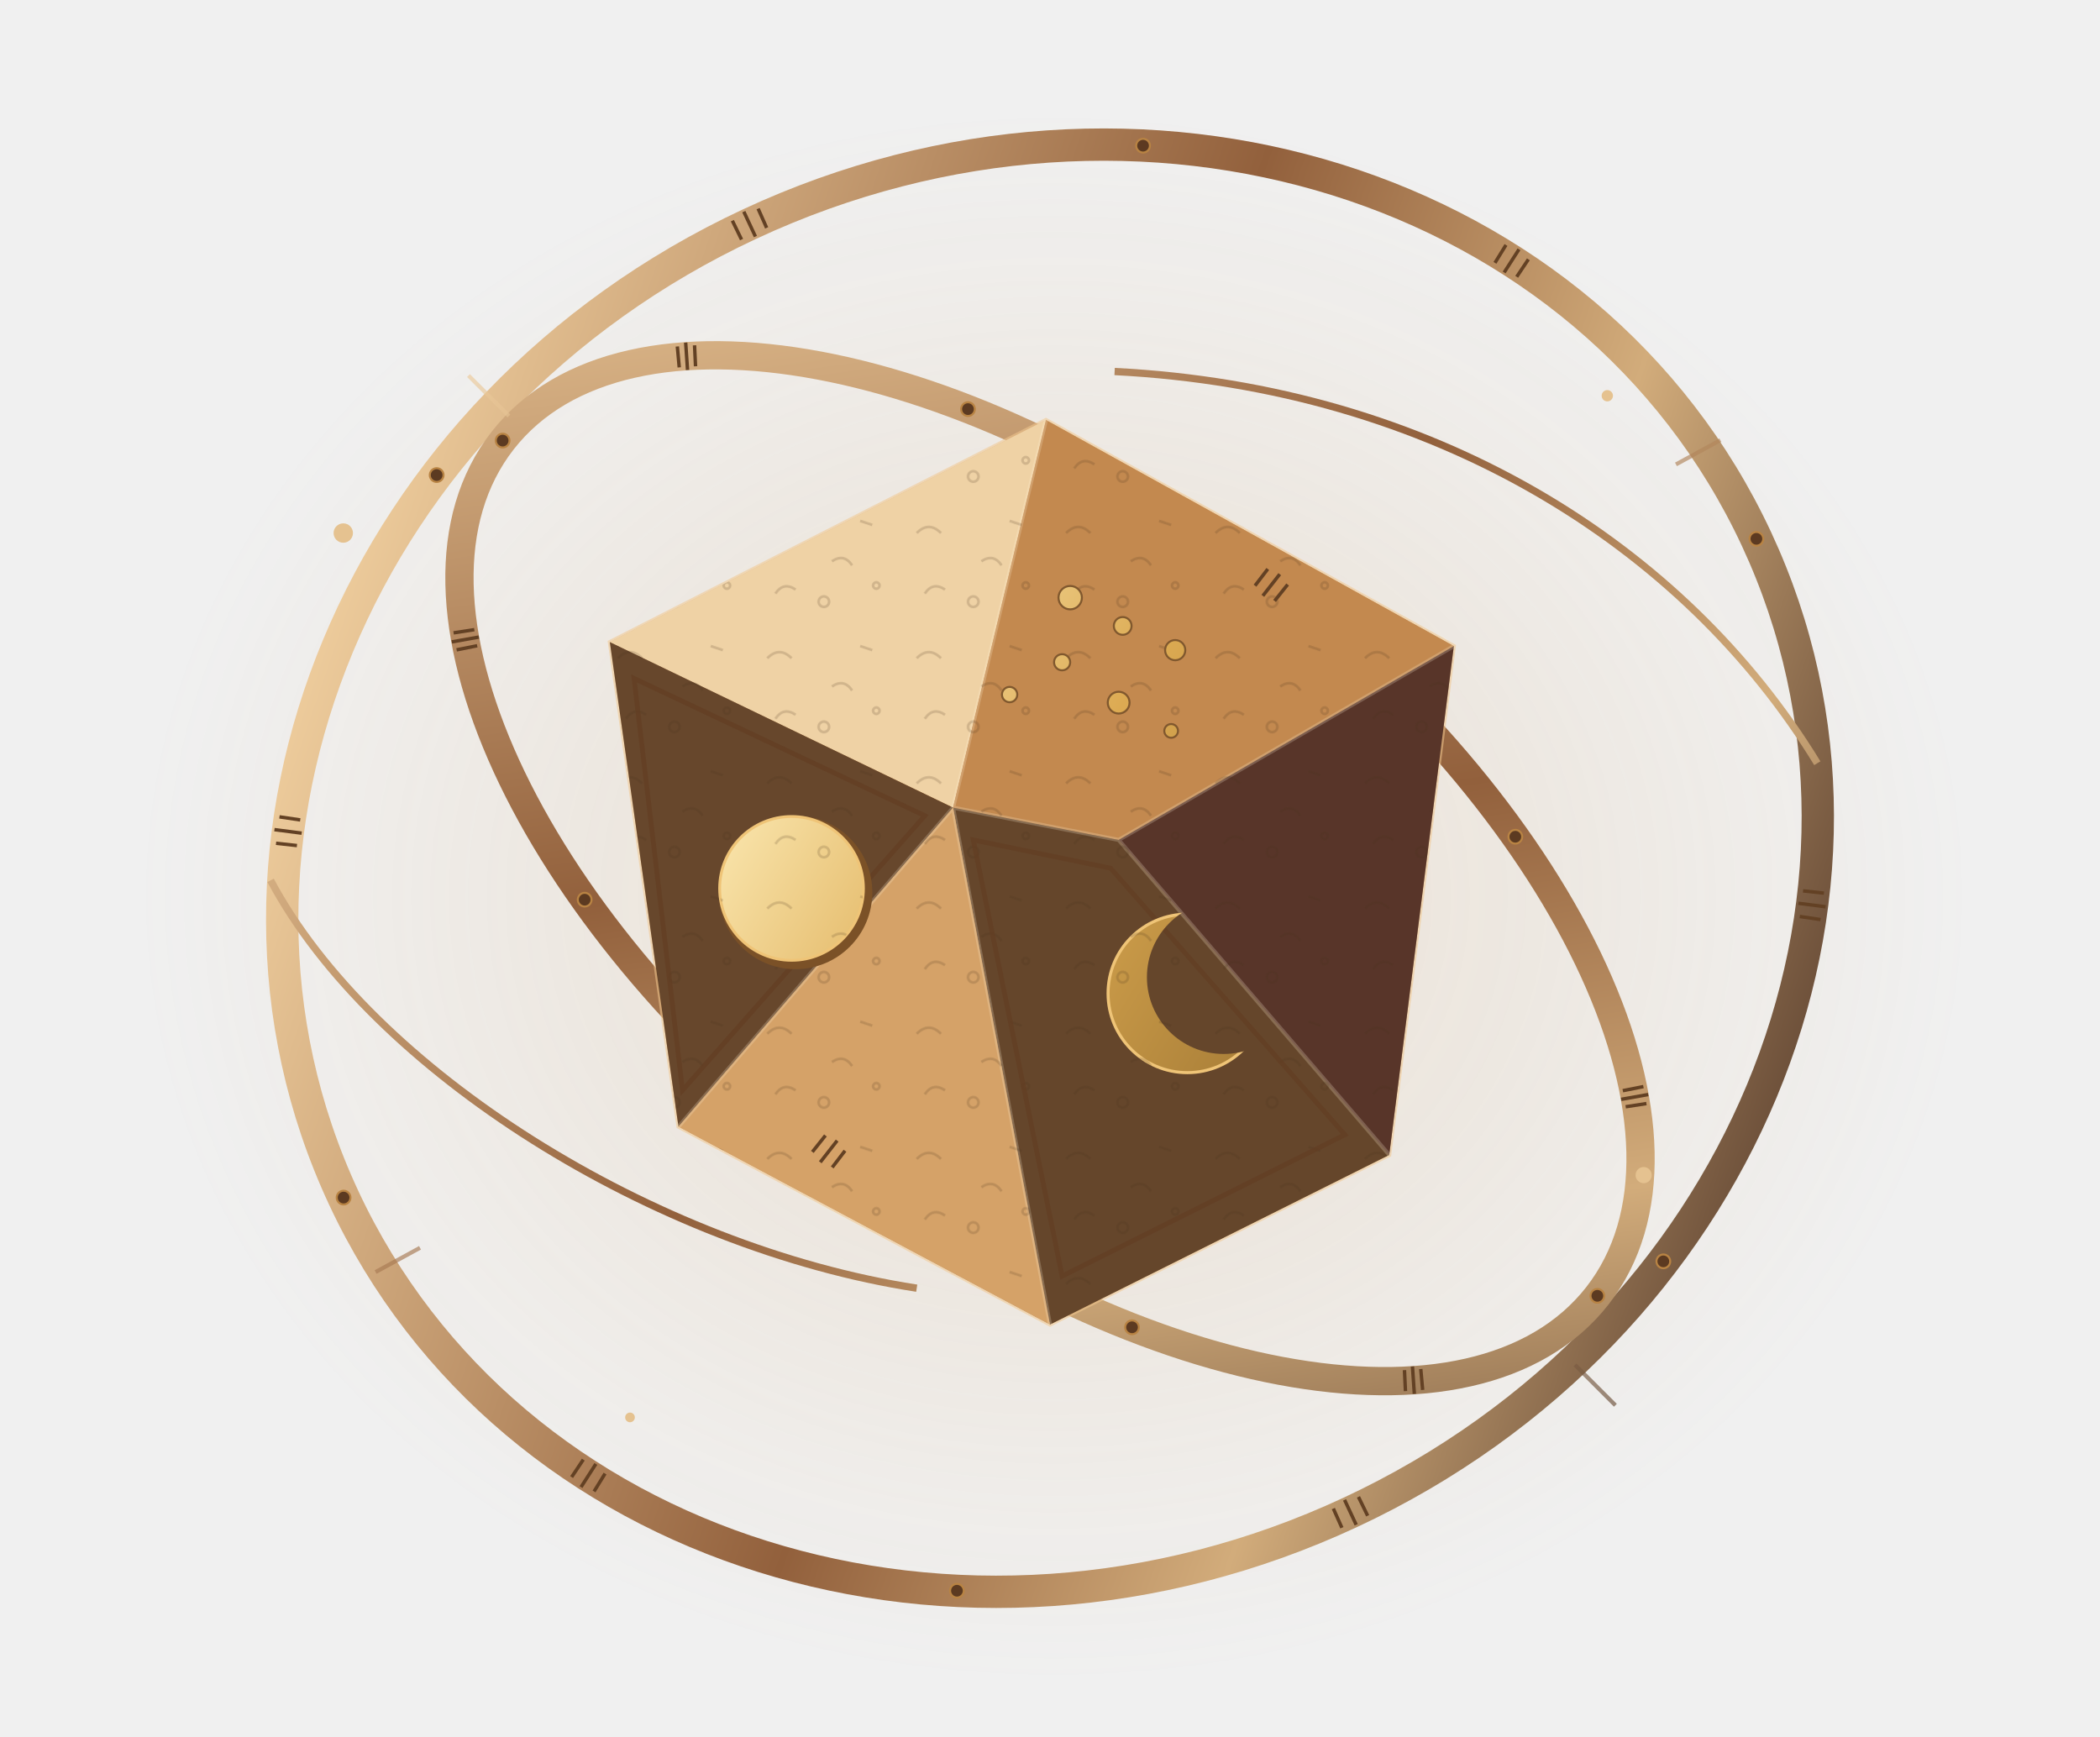
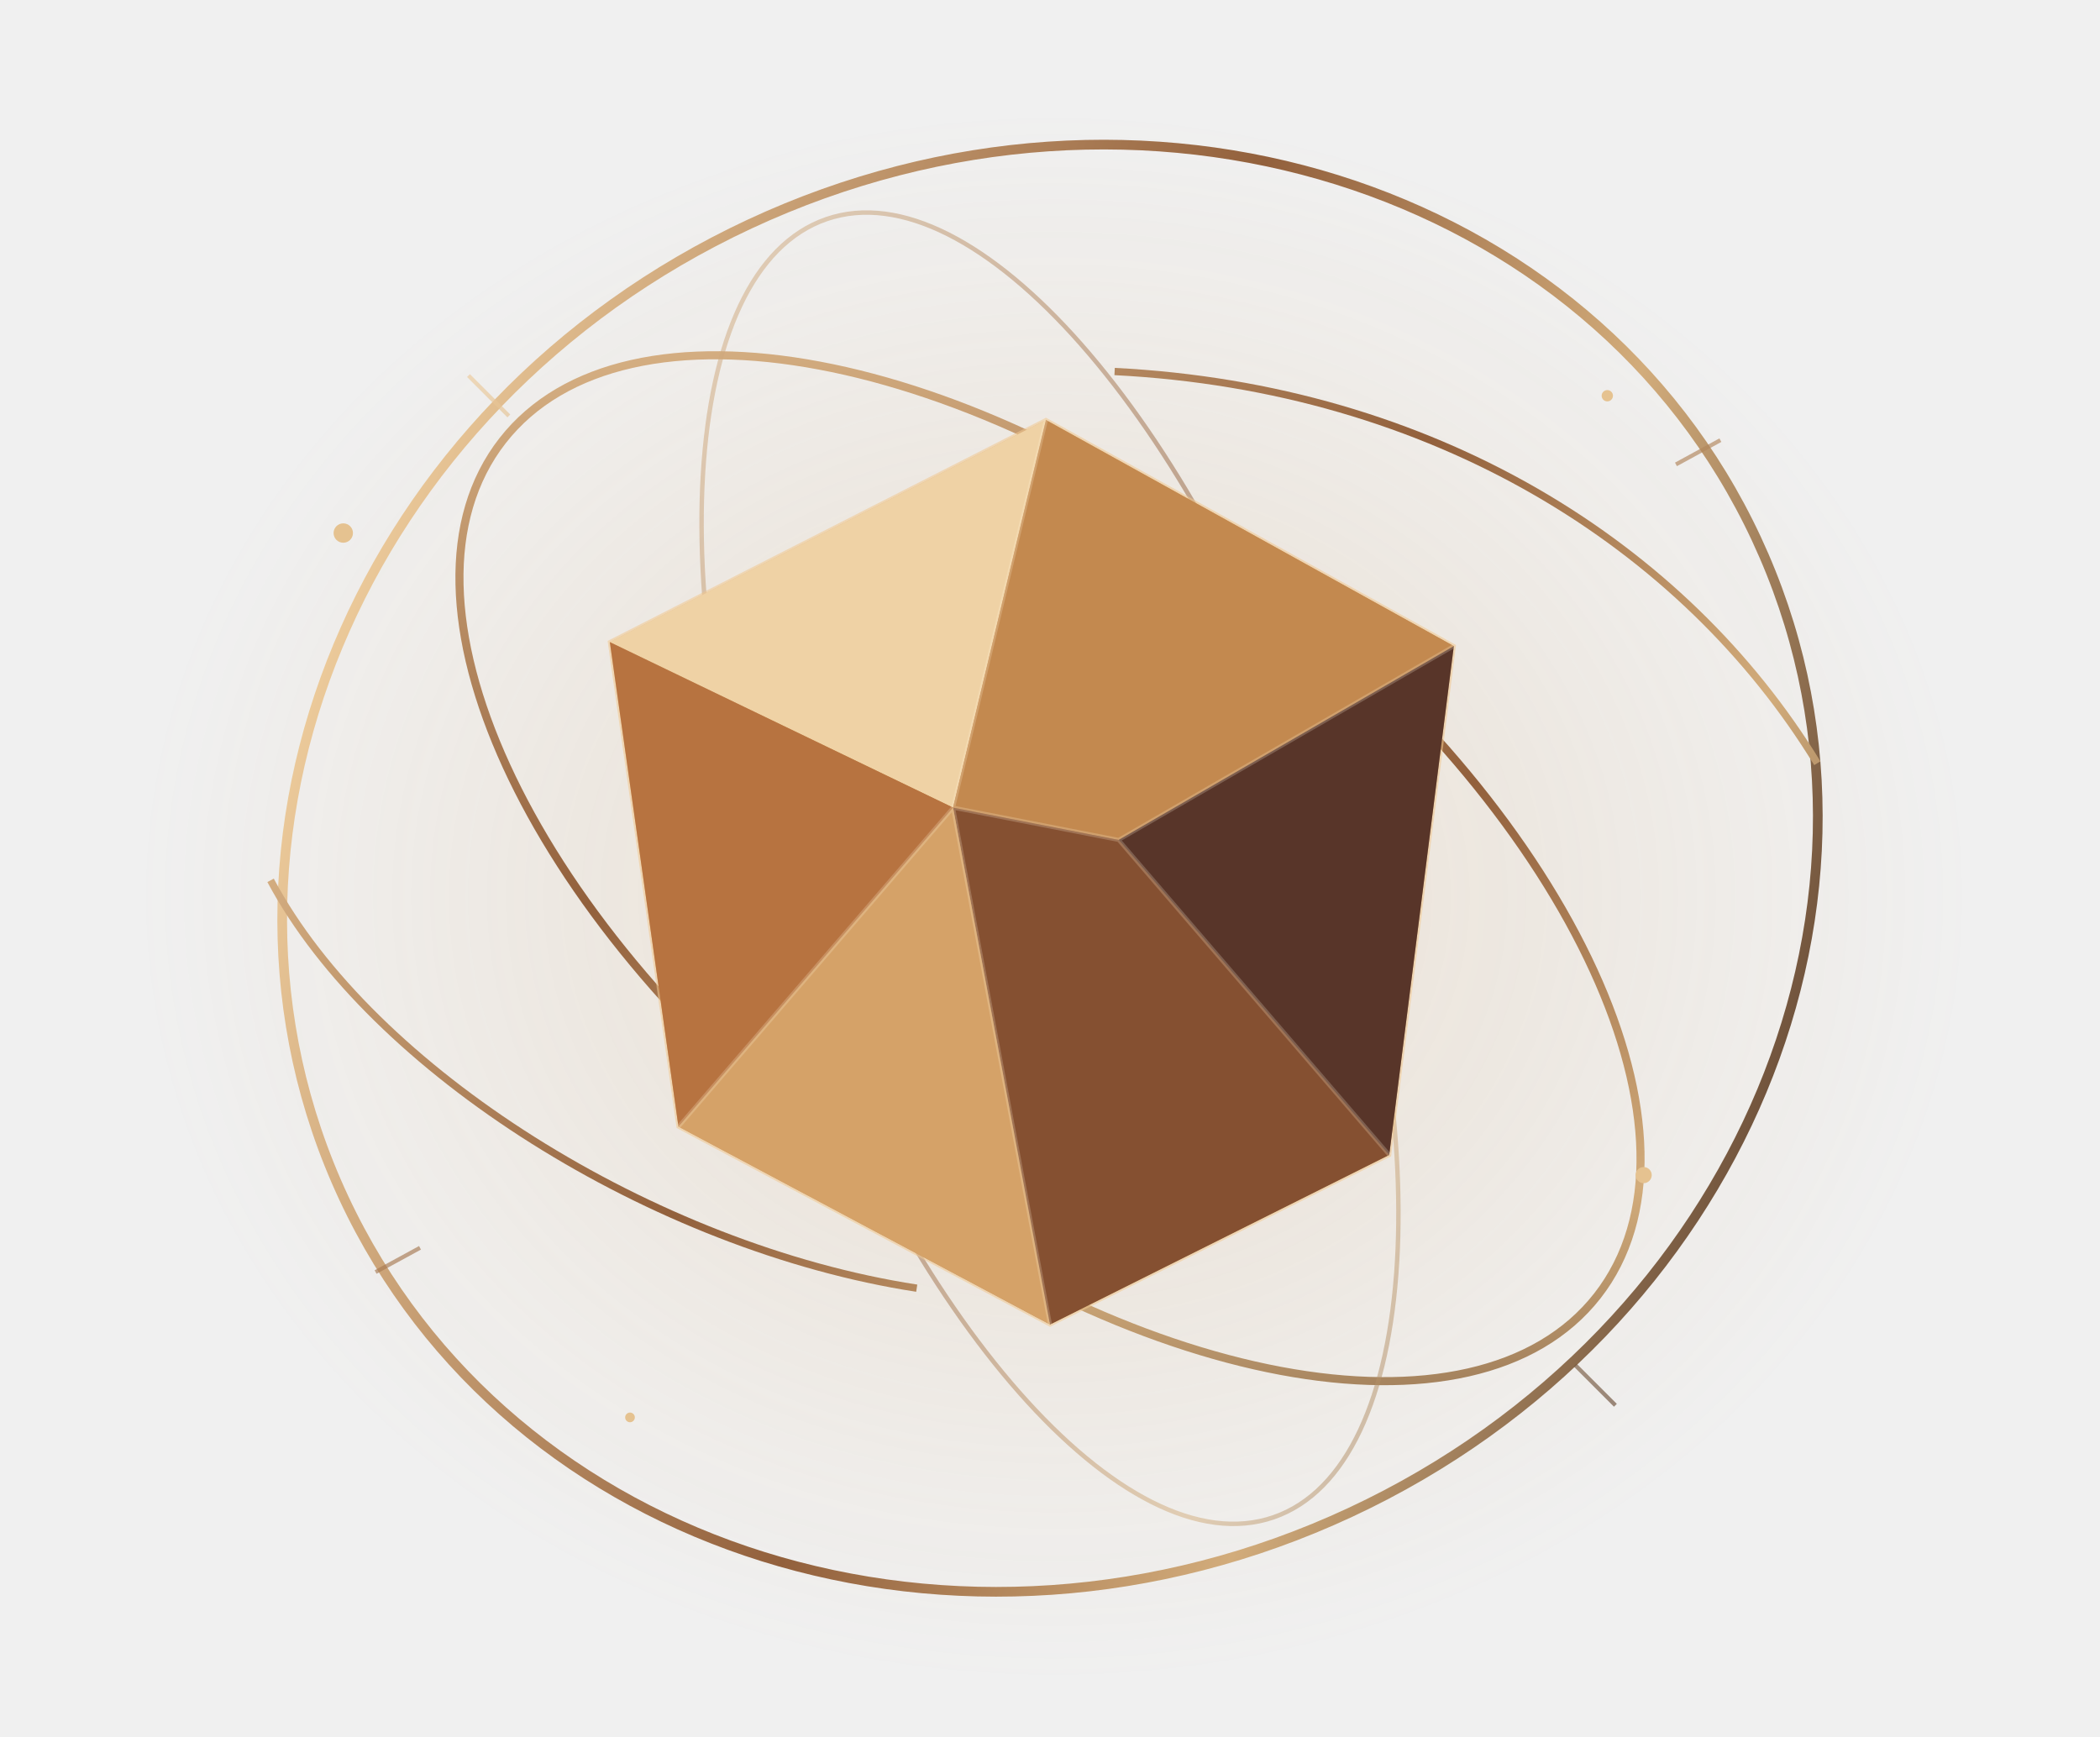
<svg xmlns="http://www.w3.org/2000/svg" viewBox="0 0 520 430" fill="none">
  <defs>
    <linearGradient id="metal" x1="115" y1="84" x2="362" y2="356" gradientUnits="userSpaceOnUse">
      <stop stop-color="#fbe8c9" />
      <stop offset=".42" stop-color="#ca8a47" />
      <stop offset="1" stop-color="#4b2a20" />
    </linearGradient>
    <linearGradient id="orbit" x1="120" y1="60" x2="422" y2="352" gradientUnits="userSpaceOnUse">
      <stop stop-color="#f6d6a5" />
      <stop offset=".48" stop-color="#92603c" />
      <stop offset=".73" stop-color="#d2ac7b" />
      <stop offset="1" stop-color="#563b2b" />
    </linearGradient>
    <radialGradient id="halo">
      <stop stop-color="#d39a51" stop-opacity=".19" />
      <stop offset="1" stop-color="#d39a51" stop-opacity="0" />
    </radialGradient>
-     <linearGradient id="inlay" x1="173" y1="188" x2="329" y2="284" gradientUnits="userSpaceOnUse">
-       <stop stop-color="#fff0bd" />
-       <stop offset=".45" stop-color="#dcaa52" />
-       <stop offset="1" stop-color="#98702f" />
-     </linearGradient>
-     <clipPath id="body">
-       <path d="M259 104l101 56-16 126-84 42-92-49-17-120 108-55Z" />
-     </clipPath>
-     <pattern id="worked-metal" width="37" height="31" patternUnits="userSpaceOnUse">
-       <g fill="none" stroke="#4d3321" stroke-opacity=".18" stroke-width=".65">
-         <path d="M5 8q3-3 6 0m10 7q3-2 5 1M7 23q2-3 5-1m16-17 3 1" />
-         <circle cx="19" cy="25" r="1.3" />
-         <circle cx="32" cy="21" r=".8" />
-       </g>
-     </pattern>
-     <mask id="moon" maskUnits="userSpaceOnUse" x="269" y="216" width="59" height="55">
-       <circle cx="294" cy="246" r="20" fill="#fff" />
-       <circle cx="303" cy="242" r="19" fill="#000" />
-     </mask>
  </defs>
  <ellipse cx="261" cy="222" rx="225" ry="195" fill="url(#halo)" />
  <g stroke="url(#orbit)">
-     <ellipse cx="260" cy="215" rx="193" ry="176" transform="rotate(-25 260 215)" stroke-width="8" />
-     <ellipse cx="260" cy="215" rx="172" ry="89" transform="rotate(38 260 215)" stroke-width="7" />
+     <ellipse cx="260" cy="215" rx="193" ry="176" transform="rotate(-25 260 215)" stroke-width="2.4" />
+     <ellipse cx="260" cy="215" rx="172" ry="89" transform="rotate(38 260 215)" stroke-width="2" />
+     <ellipse cx="260" cy="215" rx="70" ry="170" transform="rotate(-19 260 215)" stroke-width="1.1" opacity=".5" />
    <path d="M116 93l10 10m264 235l10 10M93 315l11-6m311-194l11-6" opacity=".65" />
  </g>
  <path d="M259 104l101 56-16 126-84 42-92-49-17-120 108-55Z" fill="url(#metal)" stroke="#f0c68f" stroke-opacity=".55" />
  <path d="m259 104-23 96-85-41 108-55Z" fill="#efd2a5" />
  <path d="m259 104 101 56-83 48-41-8 23-96Z" fill="#c3894f" />
-   <path d="m151 159 85 41-68 79-17-120Z" fill="#67472c" />
-   <path d="m236 200 41 8 67 78-84 42-24-128Z" fill="#65462b" />
+   <path d="m151 159 85 41-68 79-17-120Z" fill="#b77340" />
+   <path d="m236 200 41 8 67 78-84 42-24-128Z" fill="#855031" />
  <path d="m236 200 24 128-92-49 68-79Z" fill="#d5a268" />
  <path d="m277 208 83-48-16 126-67-78Z" fill="#583529" />
  <path d="m259 104-23 96 41 8 83-48m-124 40-68 79m68-79 24 128m17-120 67 78" stroke="#fff1d7" stroke-opacity=".22" />
-   <g clip-path="url(#body)">
-     <path d="M259 104l101 56-16 126-84 42-92-49-17-120 108-55Z" fill="url(#worked-metal)" />
-   </g>
-   <g fill="none" stroke="#633e23" stroke-width="1.2" stroke-opacity=".7">
-     <path d="m157 168 72 34-60 68Zm84 40 34 7 58 66-70 35Z" />
-   </g>
-   <g>
-     <circle cx="197" cy="221" r="19" fill="#7b5127" />
-     <circle cx="196" cy="220" r="17.8" fill="url(#inlay)" stroke="#efc477" stroke-width=".7" />
-     <circle cx="196" cy="220" r="17.8" fill="url(#worked-metal)" />
-   </g>
-   <g mask="url(#moon)">
-     <circle cx="294" cy="246" r="20" fill="url(#inlay)" stroke="#efc477" stroke-width="1.5" />
-     <circle cx="294" cy="246" r="20" fill="url(#worked-metal)" />
-   </g>
-   <g fill="url(#inlay)" stroke="#80582e" stroke-width=".5">
-     <circle cx="265" cy="148" r="2.9" />
-     <circle cx="278" cy="155" r="2.2" />
-     <circle cx="291" cy="161" r="2.5" />
-     <circle cx="263" cy="164" r="2" />
-     <circle cx="277" cy="174" r="2.7" />
-     <circle cx="250" cy="172" r="1.9" />
-     <circle cx="290" cy="181" r="1.7" />
-   </g>
  <g stroke="url(#orbit)" stroke-width="1.8">
    <path d="M67 218c25 47 95 91 160 101m49-227c79 4 141 43 174 97" />
-   </g>
-   <g transform="rotate(-25 260 215)">
-     <circle cx="453.00" cy="215.00" r="1.7" fill="#5c3a21" stroke="#b88343" stroke-width=".5" />
-     <path d="M426.63 298.89L431.08 301.59" stroke="#634124" stroke-width=".85" />
-     <path d="M424.27 301.18L430.02 304.82" stroke="#634124" stroke-width=".85" />
-     <path d="M423.21 304.30L427.55 307.16" stroke="#634124" stroke-width=".85" />
-     <circle cx="356.50" cy="367.42" r="1.7" fill="#5c3a21" stroke="#b88343" stroke-width=".5" />
-     <path d="M263.43 388.37L263.52 393.57" stroke="#634124" stroke-width=".85" />
-     <path d="M260.00 387.60L260.00 394.40" stroke="#634124" stroke-width=".85" />
-     <path d="M256.57 388.37L256.48 393.57" stroke="#634124" stroke-width=".85" />
-     <circle cx="163.50" cy="367.42" r="1.7" fill="#5c3a21" stroke="#b88343" stroke-width=".5" />
-     <path d="M96.79 304.30L92.45 307.16" stroke="#634124" stroke-width=".85" />
-     <path d="M95.73 301.18L89.98 304.82" stroke="#634124" stroke-width=".85" />
-     <path d="M93.37 298.89L88.92 301.59" stroke="#634124" stroke-width=".85" />
-     <circle cx="67.00" cy="215.00" r="1.7" fill="#5c3a21" stroke="#b88343" stroke-width=".5" />
-     <path d="M93.37 131.11L88.92 128.41" stroke="#634124" stroke-width=".85" />
-     <path d="M95.73 128.82L89.98 125.18" stroke="#634124" stroke-width=".85" />
-     <path d="M96.79 125.70L92.45 122.84" stroke="#634124" stroke-width=".85" />
-     <circle cx="163.50" cy="62.58" r="1.7" fill="#5c3a21" stroke="#b88343" stroke-width=".5" />
-     <path d="M256.57 41.63L256.48 36.43" stroke="#634124" stroke-width=".85" />
-     <path d="M260.00 42.40L260.00 35.60" stroke="#634124" stroke-width=".85" />
-     <path d="M263.43 41.63L263.52 36.43" stroke="#634124" stroke-width=".85" />
-     <circle cx="356.50" cy="62.58" r="1.7" fill="#5c3a21" stroke="#b88343" stroke-width=".5" />
-     <path d="M423.21 125.70L427.55 122.84" stroke="#634124" stroke-width=".85" />
-     <path d="M424.27 128.82L430.02 125.18" stroke="#634124" stroke-width=".85" />
-     <path d="M426.63 131.11L431.08 128.41" stroke="#634124" stroke-width=".85" />
-   </g>
-   <g transform="rotate(38 260 215)">
-     <circle cx="432.00" cy="215.00" r="1.7" fill="#5c3a21" stroke="#b88343" stroke-width=".5" />
-     <path d="M408.70 256.21L412.26 260.00" stroke="#634124" stroke-width=".85" />
-     <path d="M406.69 256.97L411.23 262.03" stroke="#634124" stroke-width=".85" />
-     <path d="M405.69 258.91L409.08 262.85" stroke="#634124" stroke-width=".85" />
-     <circle cx="346.00" cy="292.08" r="1.7" fill="#5c3a21" stroke="#b88343" stroke-width=".5" />
-     <path d="M263.07 301.39L263.12 306.59" stroke="#634124" stroke-width=".85" />
-     <path d="M260.00 300.60L260.00 307.40" stroke="#634124" stroke-width=".85" />
-     <path d="M256.93 301.39L256.88 306.59" stroke="#634124" stroke-width=".85" />
-     <circle cx="174.00" cy="292.08" r="1.7" fill="#5c3a21" stroke="#b88343" stroke-width=".5" />
-     <path d="M114.31 258.91L110.92 262.85" stroke="#634124" stroke-width=".85" />
-     <path d="M113.31 256.97L108.77 262.03" stroke="#634124" stroke-width=".85" />
-     <path d="M111.30 256.21L107.74 260.00" stroke="#634124" stroke-width=".85" />
-     <circle cx="88.00" cy="215.00" r="1.7" fill="#5c3a21" stroke="#b88343" stroke-width=".5" />
-     <path d="M111.30 173.79L107.74 170.00" stroke="#634124" stroke-width=".85" />
-     <path d="M113.31 173.03L108.77 167.97" stroke="#634124" stroke-width=".85" />
-     <path d="M114.31 171.09L110.92 167.15" stroke="#634124" stroke-width=".85" />
-     <circle cx="174.00" cy="137.92" r="1.7" fill="#5c3a21" stroke="#b88343" stroke-width=".5" />
-     <path d="M256.93 128.61L256.88 123.41" stroke="#634124" stroke-width=".85" />
-     <path d="M260.00 129.40L260.00 122.60" stroke="#634124" stroke-width=".85" />
-     <path d="M263.07 128.61L263.12 123.41" stroke="#634124" stroke-width=".85" />
-     <circle cx="346.00" cy="137.92" r="1.7" fill="#5c3a21" stroke="#b88343" stroke-width=".5" />
-     <path d="M405.69 171.09L409.08 167.15" stroke="#634124" stroke-width=".85" />
-     <path d="M406.69 173.03L411.23 167.97" stroke="#634124" stroke-width=".85" />
-     <path d="M408.70 173.79L412.26 170.00" stroke="#634124" stroke-width=".85" />
  </g>
  <g fill="#e5c290">
    <circle cx="85" cy="132" r="2.4" />
    <circle cx="407" cy="291" r="2" />
    <circle cx="398" cy="98" r="1.4" />
    <circle cx="156" cy="351" r="1.2" />
  </g>
</svg>
